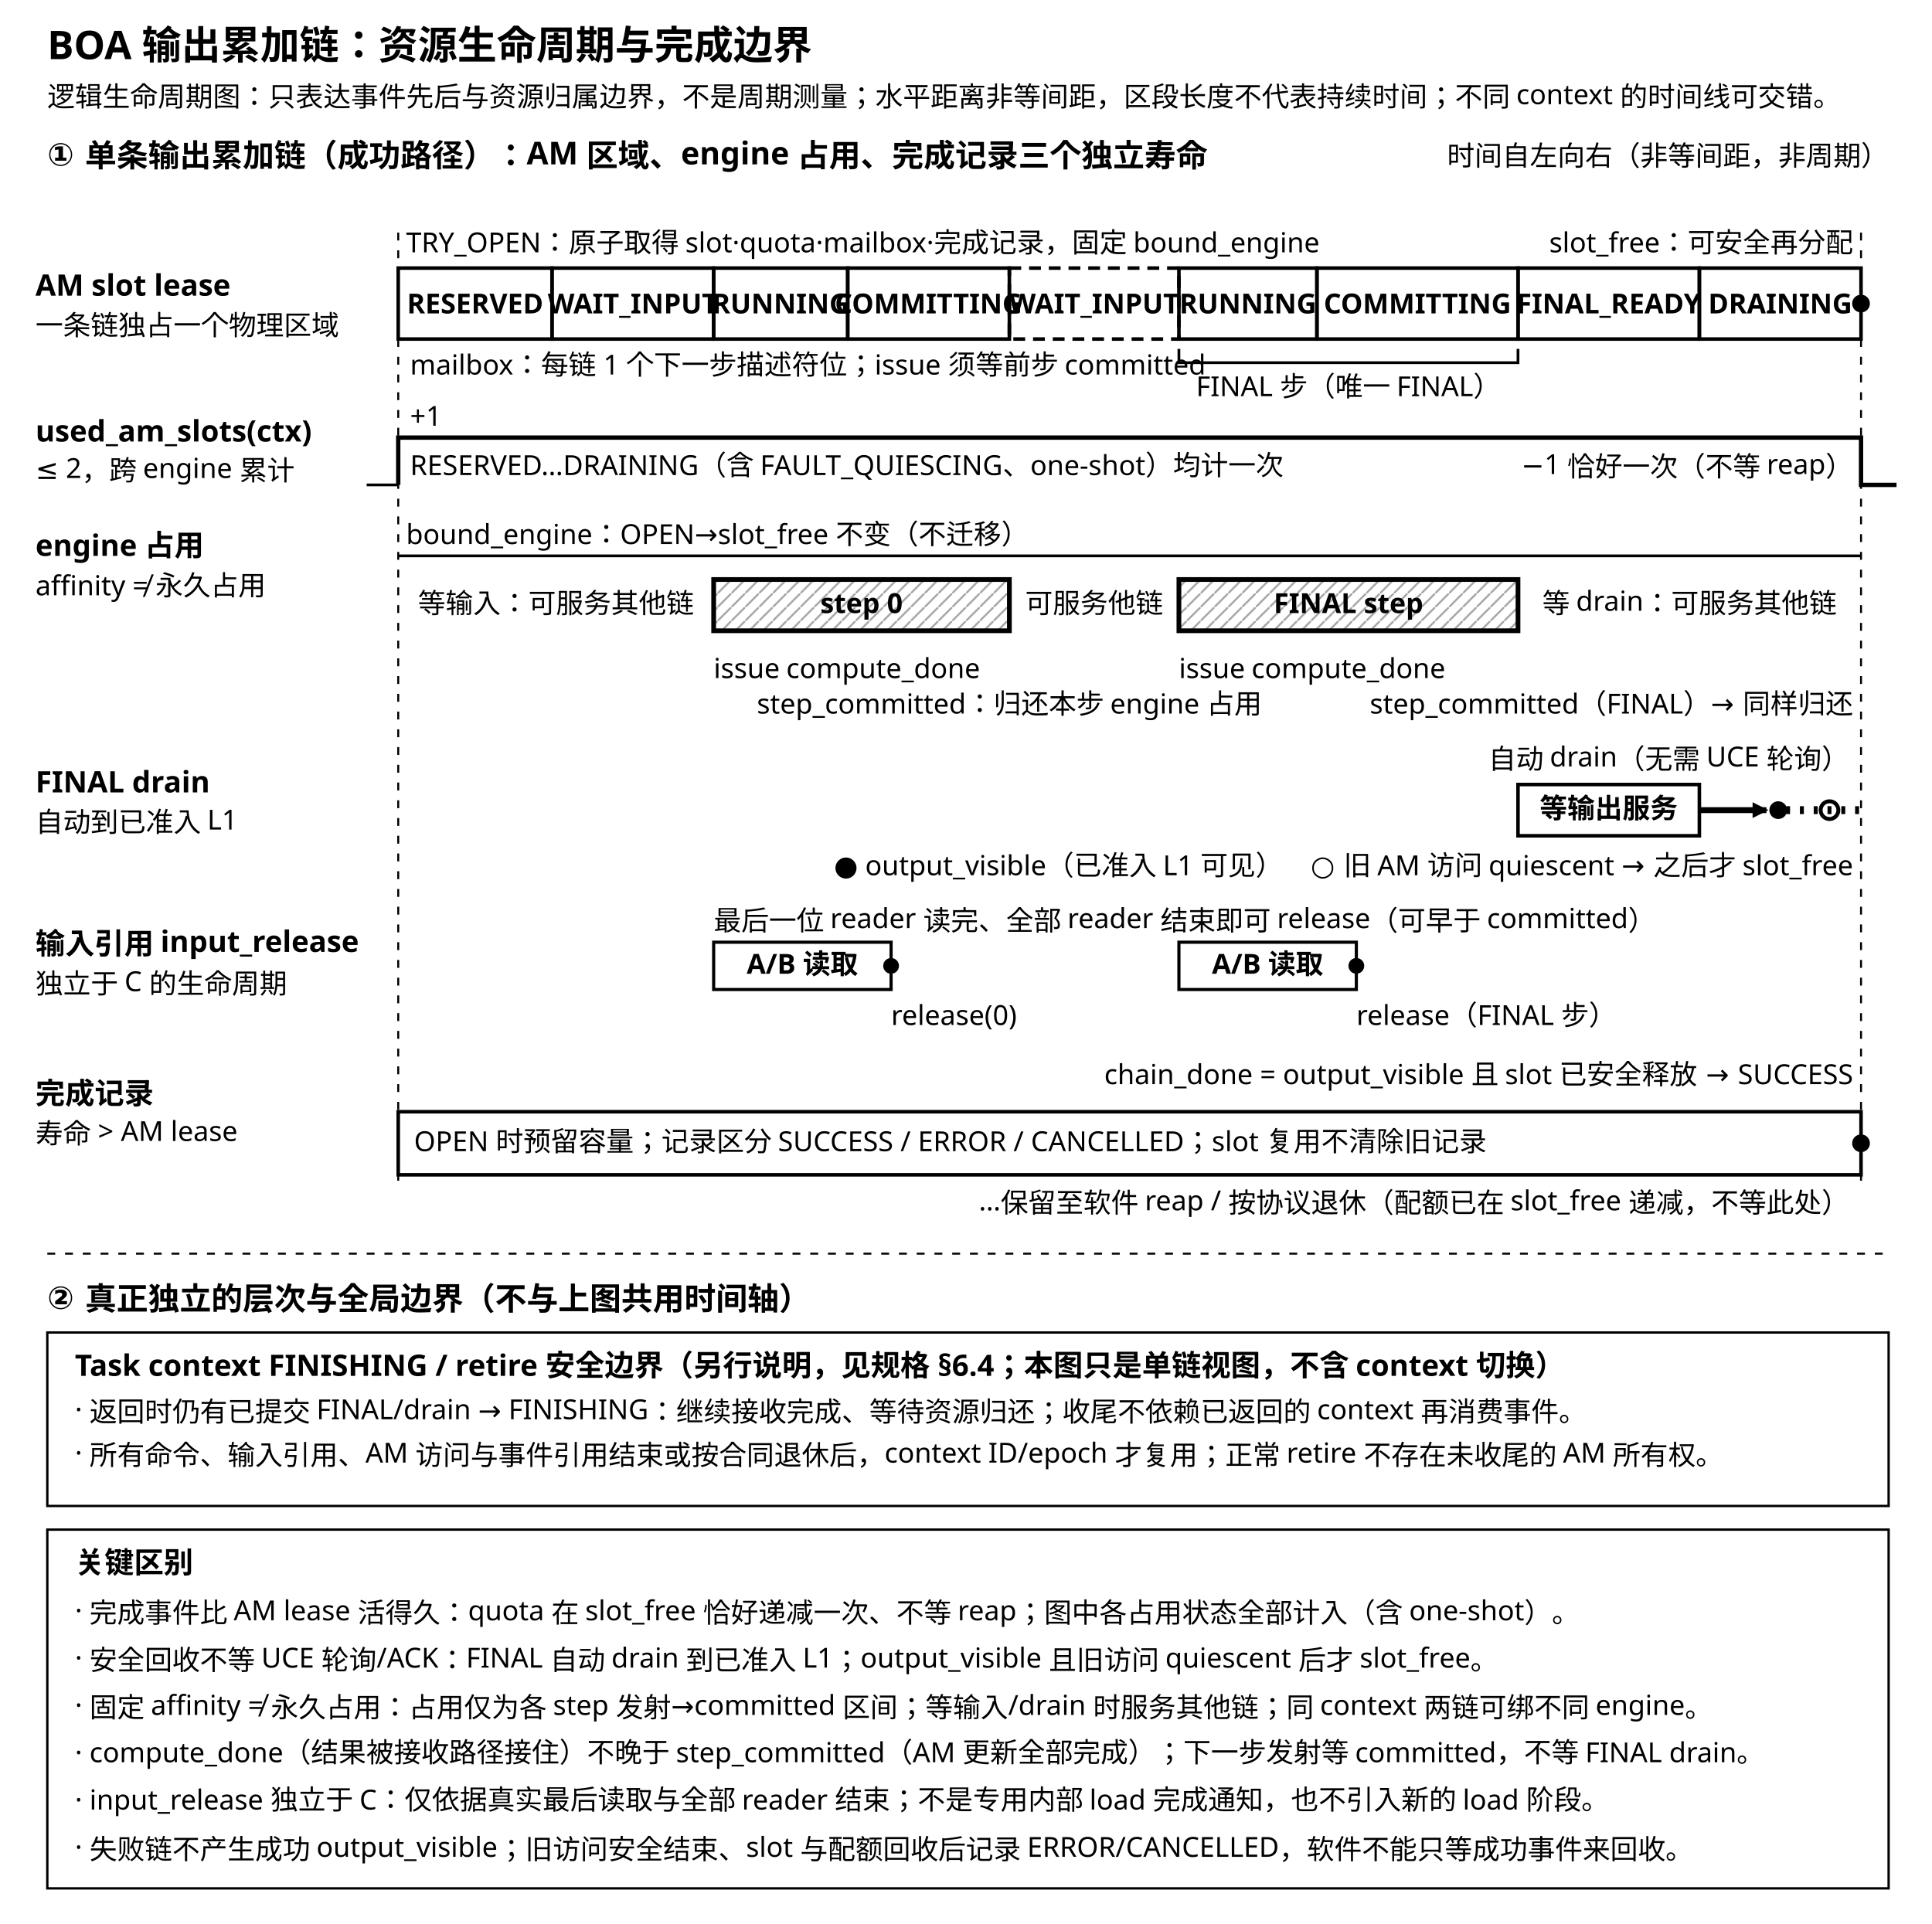
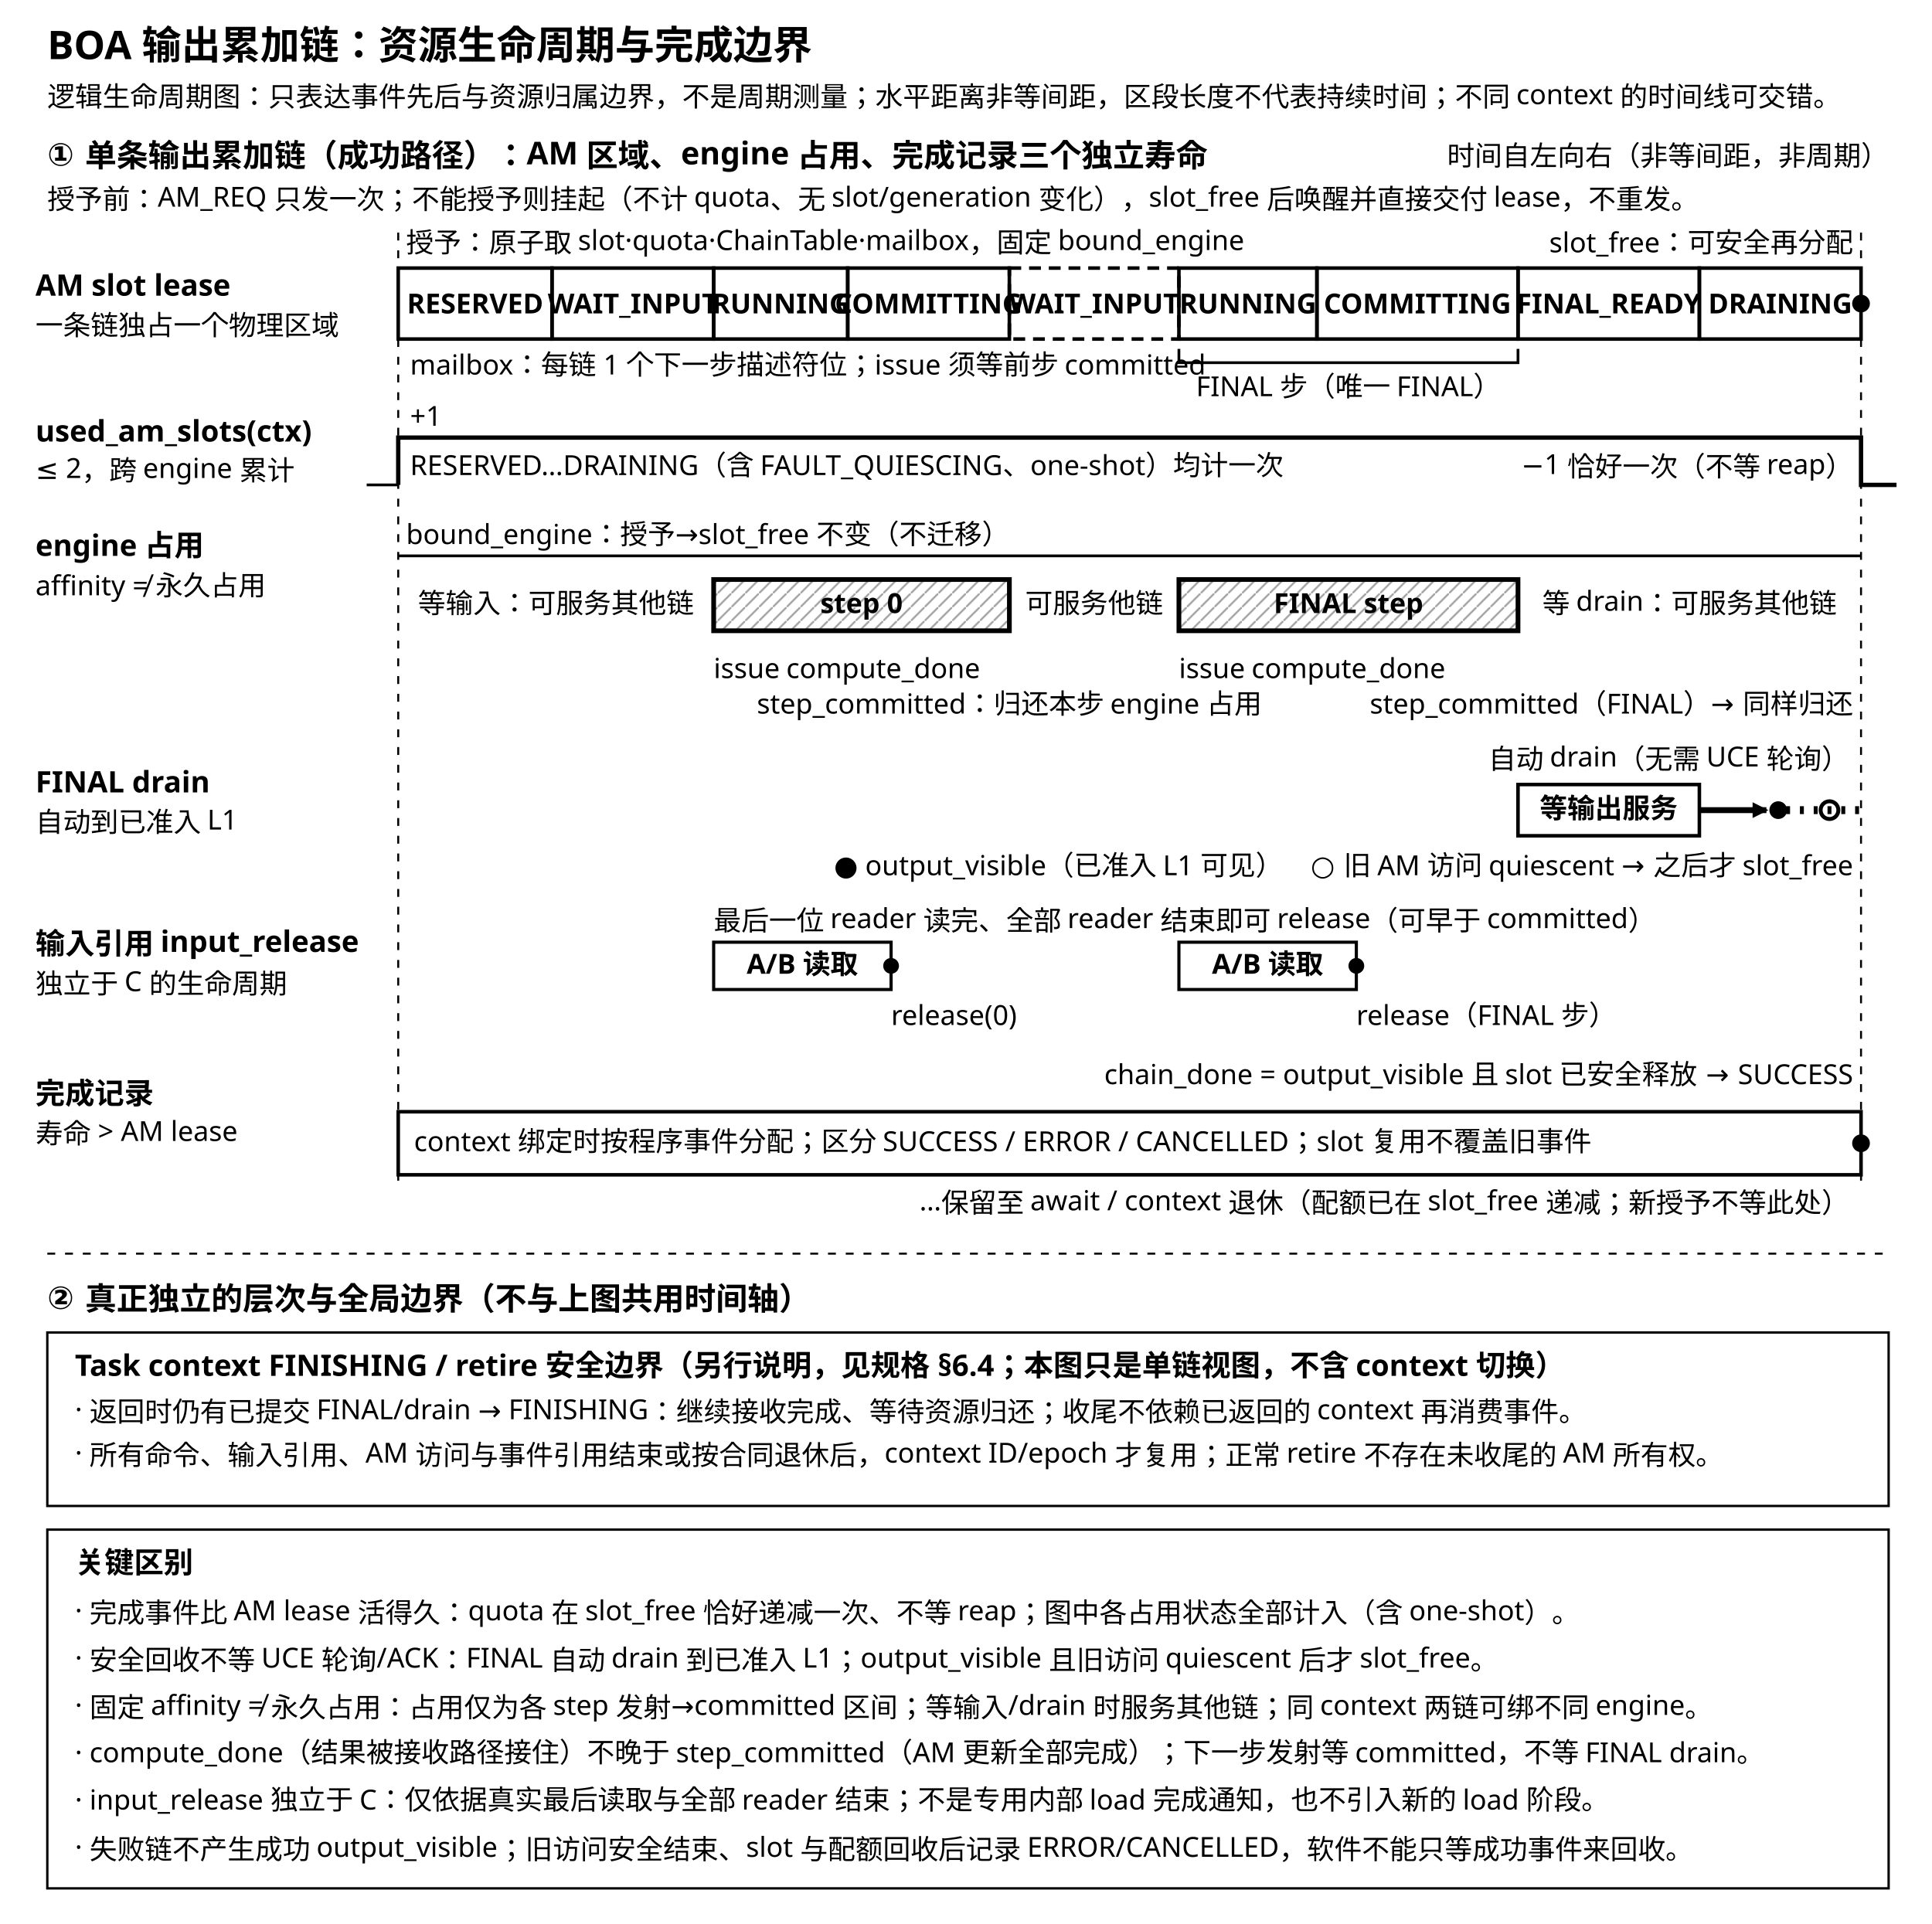
<svg xmlns="http://www.w3.org/2000/svg" viewBox="0 0 980 976" role="img" aria-labelledby="title desc">
  <defs>
    <marker id="arrow" markerWidth="8" markerHeight="8" refX="7" refY="4" orient="auto">
      <path d="M0 0 L8 4 L0 8 Z" fill="var(--muted, currentColor)" />
    </marker>
    <marker id="arrow-s" markerUnits="userSpaceOnUse" markerWidth="8" markerHeight="8" refX="7" refY="4" orient="auto">
      <path d="M0 0 L8 4 L0 8 Z" fill="var(--success, currentColor)" />
    </marker>
    <pattern id="hatch" width="7" height="7" patternUnits="userSpaceOnUse">
      <path d="M0 7 L7 0" stroke="var(--muted, currentColor)" stroke-width="1" opacity="0.35" />
    </pattern>
    <style>
      text { fill: var(--fg, currentColor); font-family: sans-serif; font-size: 15px; }
      .title { font-size: 20px; font-weight: 700; }
      .rtitle { font-size: 16px; font-weight: 700; }
      .lane { font-weight: 700; }
      .note { fill: var(--muted, currentColor); font-size: 14px; }
      .flag { font-size: 14px; }
      .stext { font-size: 14px; font-weight: 700; text-anchor: middle; }
      .mid { text-anchor: middle; }
      .end { text-anchor: end; }
      .state { fill: none; stroke: var(--accent, currentColor); stroke-width: 1.8; }
      .state-dash { fill: none; stroke: var(--accent, currentColor); stroke-width: 1.8; stroke-dasharray: 6 4; }
      .occ { fill: url(#hatch); stroke: var(--accent, currentColor); stroke-width: 2.4; }
      .inref { fill: none; stroke: var(--muted, currentColor); stroke-width: 1.6; }
      .affline { fill: none; stroke: var(--muted, currentColor); stroke-width: 1.4; }
      .quota { fill: none; stroke: var(--accent, currentColor); stroke-width: 2.2; }
      .quota0 { fill: none; stroke: var(--muted, currentColor); stroke-width: 1.4; }
      .drainline { fill: none; stroke: var(--success, currentColor); stroke-width: 3; marker-end: url(#arrow-s); }
      .draindash { fill: none; stroke: var(--success, currentColor); stroke-width: 4; stroke-dasharray: 2 5; }
      .evt { fill: var(--success, currentColor); }
      .evt-hollow { fill: none; stroke: var(--success, currentColor); stroke-width: 2; }
      .guide { stroke: var(--border, currentColor); stroke-width: 1; stroke-dasharray: 4 5; }
      .box { fill: none; stroke: var(--border, currentColor); stroke-width: 1.2; }
      .bracket { fill: none; stroke: var(--muted, currentColor); stroke-width: 1.4; }
    </style>
  </defs>
  <text x="24" y="30" class="title">BOA 输出累加链：资源生命周期与完成边界</text>
  <text x="24" y="54" class="note">逻辑生命周期图：只表达事件先后与资源归属边界，不是周期测量；水平距离非等间距，区段长度不代表持续时间；不同 context 的时间线可交错。</text>
  <text x="24" y="84" class="rtitle">① 单条输出累加链（成功路径）：AM 区域、engine 占用、完成记录三个独立寿命</text>
  <text x="958" y="84" class="note end">时间自左向右（非等间距，非周期）</text>
+   <text x="24" y="106" class="note">授予前：AM_REQ 只发一次；不能授予则挂起（不计 quota、无 slot/generation 变化），slot_free 后唤醒并直接交付 lease，不重发。</text>
  <path d="M202 118 V600 M944 118 V600" class="guide" />
  <text x="18" y="150" class="lane">AM slot lease</text>
  <text x="18" y="170" class="note">一条链独占一个物理区域</text>
-   <text x="206" y="128" class="flag">TRY_OPEN：原子取得 slot·quota·mailbox·完成记录，固定 bound_engine</text>
+   <text x="206" y="128" class="flag">授予：原子取 slot·quota·ChainTable·mailbox，固定 bound_engine</text>
  <text x="940" y="128" class="flag end">slot_free：可安全再分配</text>
  <rect x="202" y="136" width="78" height="36" class="state" />
  <rect x="280" y="136" width="82" height="36" class="state" />
  <rect x="362" y="136" width="68" height="36" class="state" />
  <rect x="430" y="136" width="82" height="36" class="state" />
  <rect x="512" y="136" width="86" height="36" class="state-dash" />
  <rect x="598" y="136" width="70" height="36" class="state" />
  <rect x="668" y="136" width="102" height="36" class="state" />
  <rect x="770" y="136" width="92" height="36" class="state" />
  <rect x="862" y="136" width="82" height="36" class="state" />
  <text x="241" y="159" class="stext" textLength="70" lengthAdjust="spacingAndGlyphs">RESERVED</text>
  <text x="321" y="159" class="stext" textLength="74" lengthAdjust="spacingAndGlyphs">WAIT_INPUT</text>
  <text x="396" y="159" class="stext" textLength="60" lengthAdjust="spacingAndGlyphs">RUNNING</text>
  <text x="471" y="159" class="stext" textLength="74" lengthAdjust="spacingAndGlyphs">COMMITTING</text>
  <text x="555" y="159" class="stext" textLength="78" lengthAdjust="spacingAndGlyphs">WAIT_INPUT</text>
  <text x="633" y="159" class="stext" textLength="62" lengthAdjust="spacingAndGlyphs">RUNNING</text>
  <text x="719" y="159" class="stext" textLength="94" lengthAdjust="spacingAndGlyphs">COMMITTING</text>
  <text x="816" y="159" class="stext" textLength="84" lengthAdjust="spacingAndGlyphs">FINAL_READY</text>
  <text x="903" y="159" class="stext" textLength="74" lengthAdjust="spacingAndGlyphs">DRAINING</text>
  <text x="208" y="190" class="note">mailbox：每链 1 个下一步描述符位；issue 须等前步 committed</text>
  <path d="M598 177 V184 H770 V177" class="bracket" />
  <text x="684" y="201" class="note mid">FINAL 步（唯一 FINAL）</text>
  <circle cx="944" cy="154" r="4.5" class="evt" />
  <text x="18" y="224" class="lane">used_am_slots(ctx)</text>
  <text x="18" y="243" class="note">≤ 2，跨 engine 累计</text>
  <path d="M186 246 H202" class="quota0" />
  <path d="M202 246 V222 H944 V246 H962" class="quota" />
  <text x="208" y="216" class="flag">+1</text>
  <text x="208" y="241" class="note">RESERVED…DRAINING（含 FAULT_QUIESCING、one-shot）均计一次</text>
  <text x="940" y="241" class="note end">−1 恰好一次（不等 reap）</text>
  <text x="18" y="282" class="lane">engine 占用</text>
  <text x="18" y="302" class="note">affinity ≠ 永久占用</text>
-   <text x="206" y="276" class="flag">bound_engine：OPEN→slot_free 不变（不迁移）</text>
+   <text x="206" y="276" class="flag">bound_engine：授予→slot_free 不变（不迁移）</text>
  <path d="M202 282 H944" class="affline" />
  <text x="282" y="311" class="note mid">等输入：可服务其他链</text>
  <rect x="362" y="294" width="150" height="26" class="occ" />
  <text x="437" y="311" class="stext">step 0</text>
  <text x="555" y="311" class="note mid">可服务他链</text>
  <rect x="598" y="294" width="172" height="26" class="occ" />
  <text x="684" y="311" class="stext">FINAL step</text>
  <text x="857" y="311" class="note mid">等 drain：可服务其他链</text>
  <text x="362" y="344" class="flag">issue</text>
  <text x="448" y="344" class="flag mid">compute_done</text>
  <text x="598" y="344" class="flag">issue</text>
  <text x="684" y="344" class="flag mid">compute_done</text>
  <text x="512" y="362" class="note mid">step_committed：归还本步 engine 占用</text>
  <text x="940" y="362" class="note end">step_committed（FINAL）→ 同样归还</text>
  <text x="18" y="402" class="lane">FINAL drain</text>
  <text x="18" y="422" class="note">自动到已准入 L1</text>
  <text x="938" y="390" class="flag end">自动 drain（无需 UCE 轮询）</text>
  <rect x="770" y="398" width="92" height="26" class="state" />
  <text x="816" y="415" class="stext">等输出服务</text>
  <path d="M862 411 H896" class="drainline" />
  <circle cx="902" cy="411" r="4.5" class="evt" />
  <path d="M906 411 H944" class="draindash" />
  <circle cx="928" cy="411" r="4.5" class="evt-hollow" />
  <text x="940" y="444" class="note end">● output_visible（已准入 L1 可见）　○ 旧 AM 访问 quiescent → 之后才 slot_free</text>
  <text x="18" y="484" class="lane">输入引用 input_release</text>
  <text x="18" y="504" class="note">独立于 C 的生命周期</text>
  <text x="362" y="472" class="flag">最后一位 reader 读完、全部 reader 结束即可 release（可早于 committed）</text>
  <rect x="362" y="478" width="90" height="24" class="inref" />
  <text x="407" y="494" class="stext">A/B 读取</text>
  <circle cx="452" cy="490" r="4" class="evt" />
  <rect x="598" y="478" width="90" height="24" class="inref" />
  <text x="643" y="494" class="stext">A/B 读取</text>
  <circle cx="688" cy="490" r="4" class="evt" />
  <text x="452" y="520" class="flag">release(0)</text>
  <text x="688" y="520" class="flag">release（FINAL 步）</text>
  <text x="18" y="560" class="lane">完成记录</text>
  <text x="18" y="580" class="note">寿命 &gt; AM lease</text>
  <text x="940" y="550" class="flag end">chain_done = output_visible 且 slot 已安全释放 → SUCCESS</text>
  <rect x="202" y="564" width="742" height="32" class="state" />
-   <text x="210" y="584" class="flag">OPEN 时预留容量；记录区分 SUCCESS / ERROR / CANCELLED；slot 复用不清除旧记录</text>
+   <text x="210" y="584" class="flag">context 绑定时按程序事件分配；区分 SUCCESS / ERROR / CANCELLED；slot 复用不覆盖旧事件</text>
  <path d="M944 580 H950" class="draindash" />
  <circle cx="944" cy="580" r="4.5" class="evt" />
-   <text x="938" y="614" class="note end">…保留至软件 reap / 按协议退休（配额已在 slot_free 递减，不等此处）</text>
+   <text x="938" y="614" class="note end">…保留至 await / context 退休（配额已在 slot_free 递减；新授予不等此处）</text>
  <path d="M24 636 H958" class="guide" />
  <text x="24" y="664" class="rtitle">② 真正独立的层次与全局边界（不与上图共用时间轴）</text>
  <rect x="24" y="676" width="934" height="88" class="box" />
  <text x="38" y="698" class="lane">Task context FINISHING / retire 安全边界（另行说明，见规格 §6.4；本图只是单链视图，不含 context 切换）</text>
  <text x="38" y="720" class="note">· 返回时仍有已提交 FINAL/drain → FINISHING：继续接收完成、等待资源归还；收尾不依赖已返回的 context 再消费事件。</text>
  <text x="38" y="742" class="note">· 所有命令、输入引用、AM 访问与事件引用结束或按合同退休后，context ID/epoch 才复用；正常 retire 不存在未收尾的 AM 所有权。</text>
  <rect x="24" y="776" width="934" height="182" class="box" />
  <text x="38" y="798" class="lane">关键区别</text>
  <text x="38" y="822" class="note">· 完成事件比 AM lease 活得久：quota 在 slot_free 恰好递减一次、不等 reap；图中各占用状态全部计入（含 one-shot）。</text>
  <text x="38" y="846" class="note">· 安全回收不等 UCE 轮询/ACK：FINAL 自动 drain 到已准入 L1；output_visible 且旧访问 quiescent 后才 slot_free。</text>
  <text x="38" y="870" class="note">· 固定 affinity ≠ 永久占用：占用仅为各 step 发射→committed 区间；等输入/drain 时服务其他链；同 context 两链可绑不同 engine。</text>
  <text x="38" y="894" class="note">· compute_done（结果被接收路径接住）不晚于 step_committed（AM 更新全部完成）；下一步发射等 committed，不等 FINAL drain。</text>
  <text x="38" y="918" class="note">· input_release 独立于 C：仅依据真实最后读取与全部 reader 结束；不是专用内部 load 完成通知，也不引入新的 load 阶段。</text>
  <text x="38" y="942" class="note">· 失败链不产生成功 output_visible；旧访问安全结束、slot 与配额回收后记录 ERROR/CANCELLED，软件不能只等成功事件来回收。</text>
</svg>
